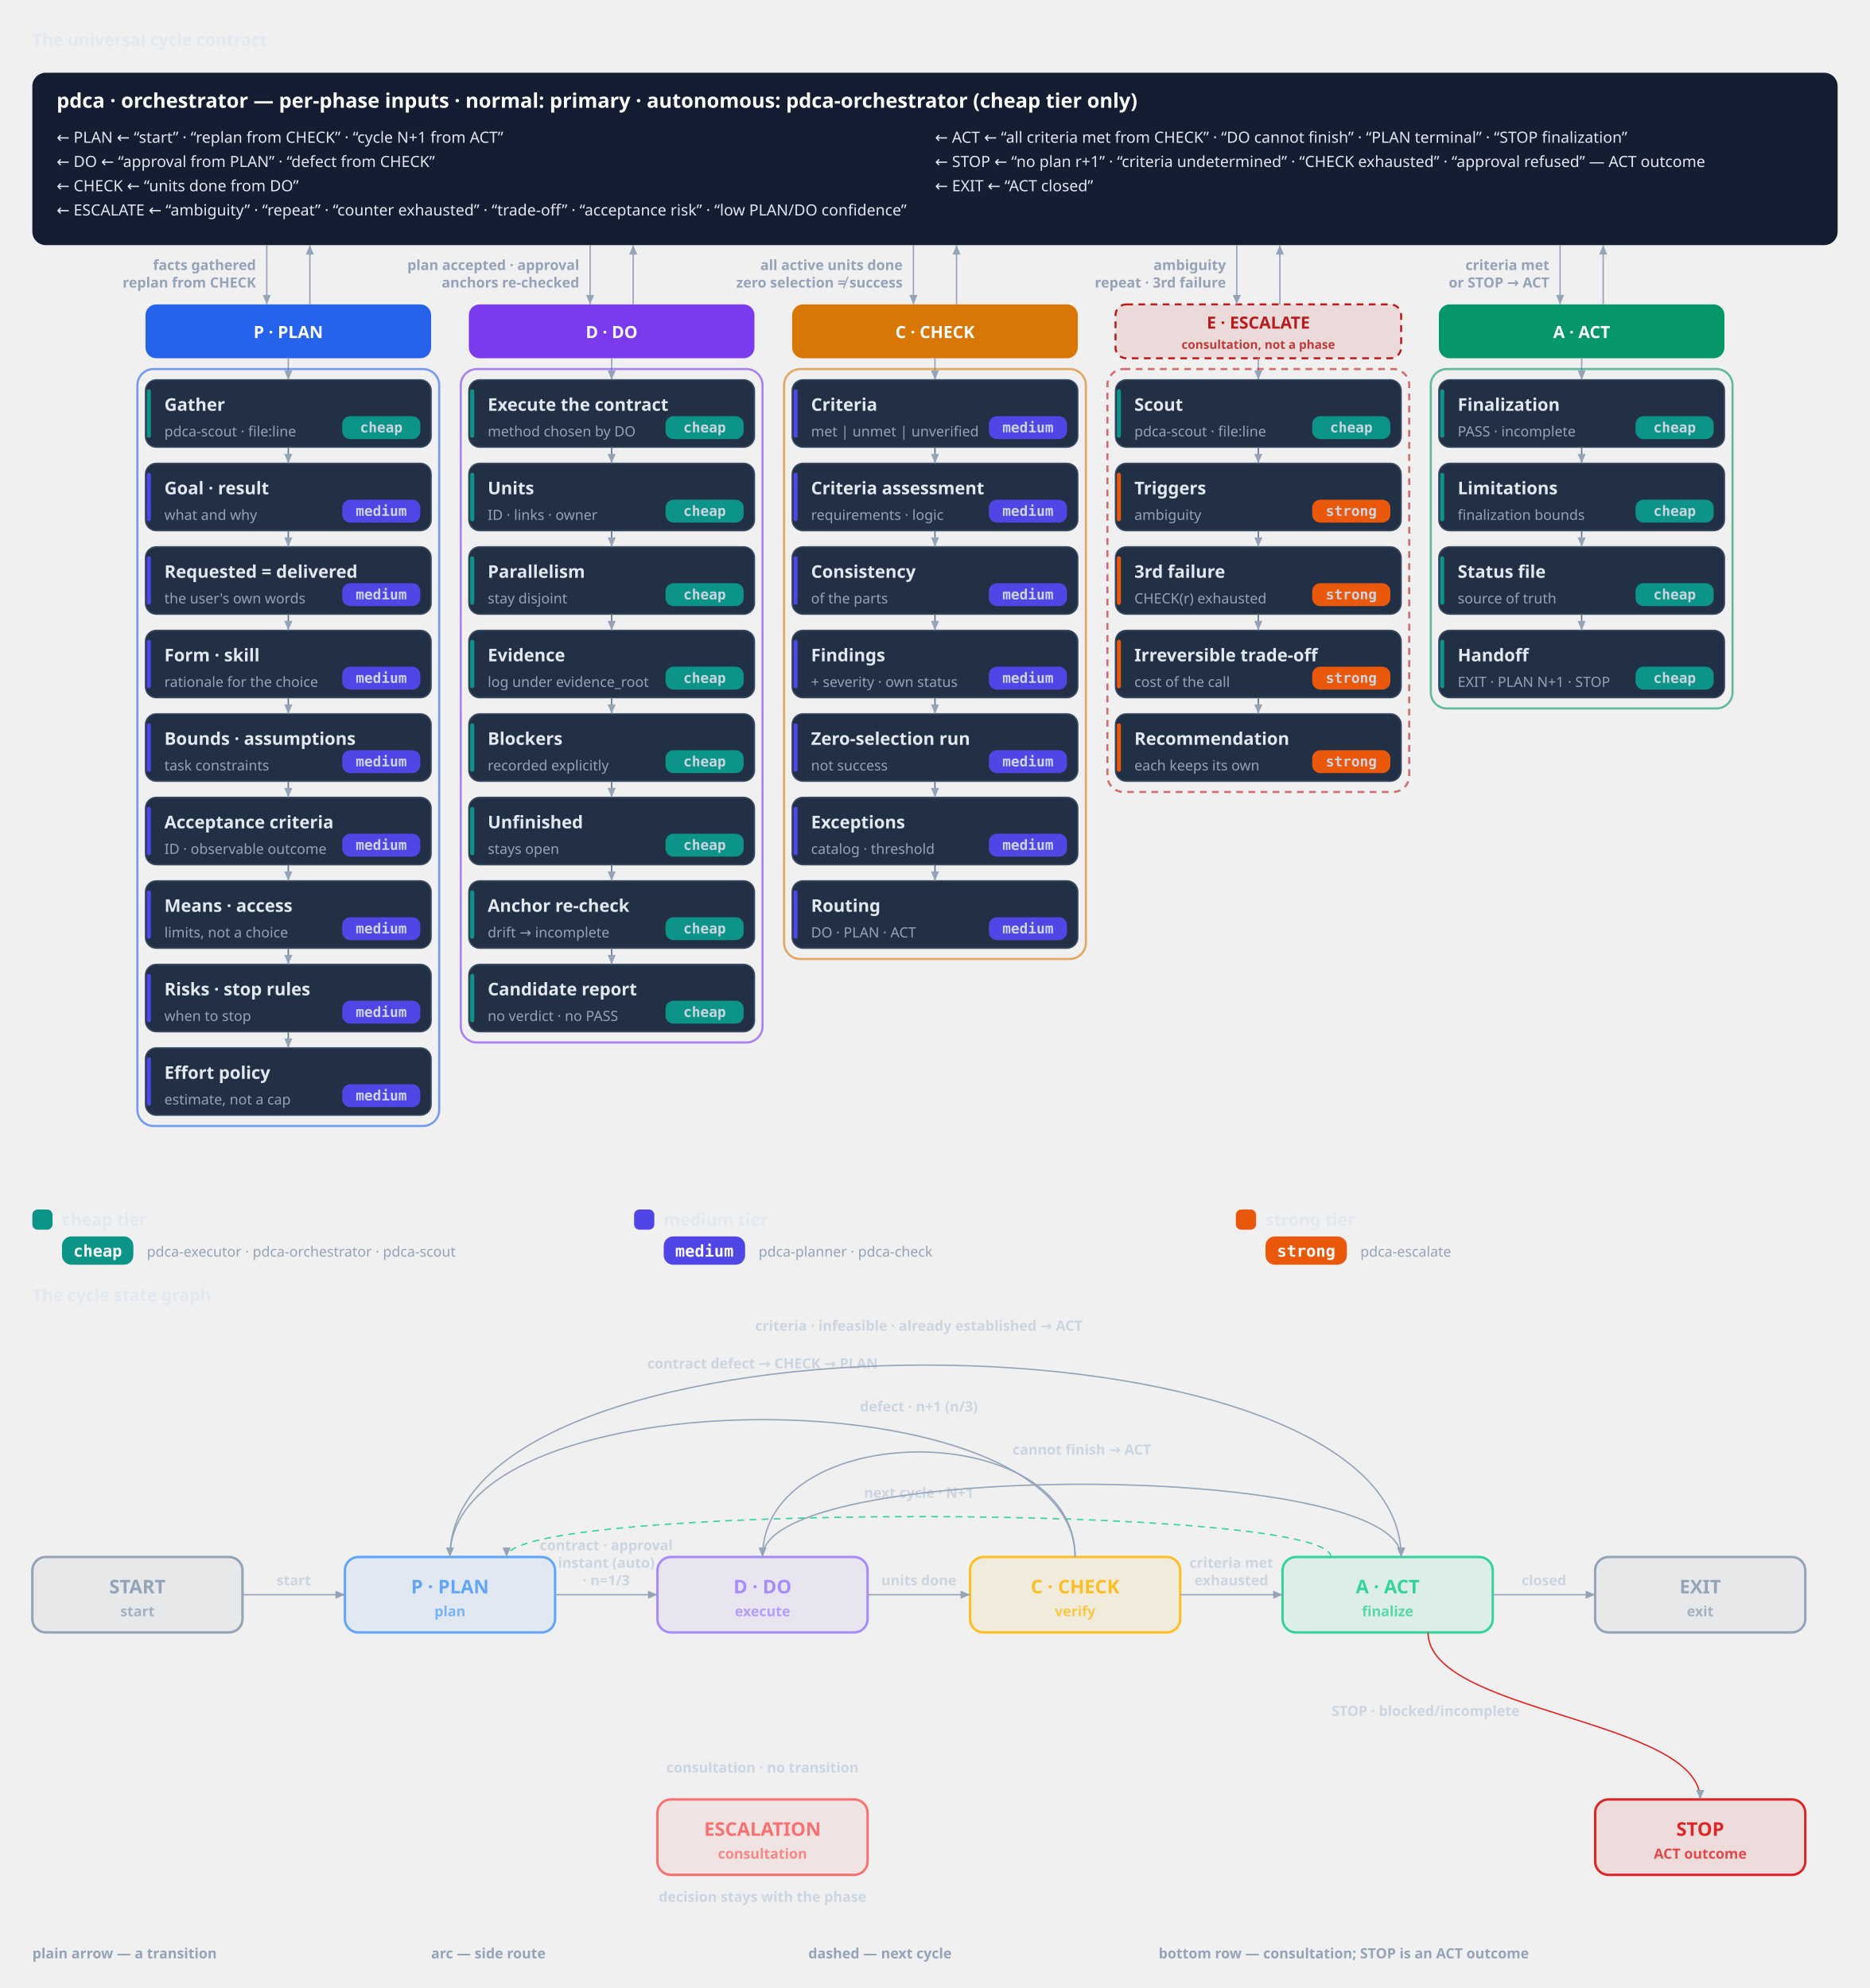
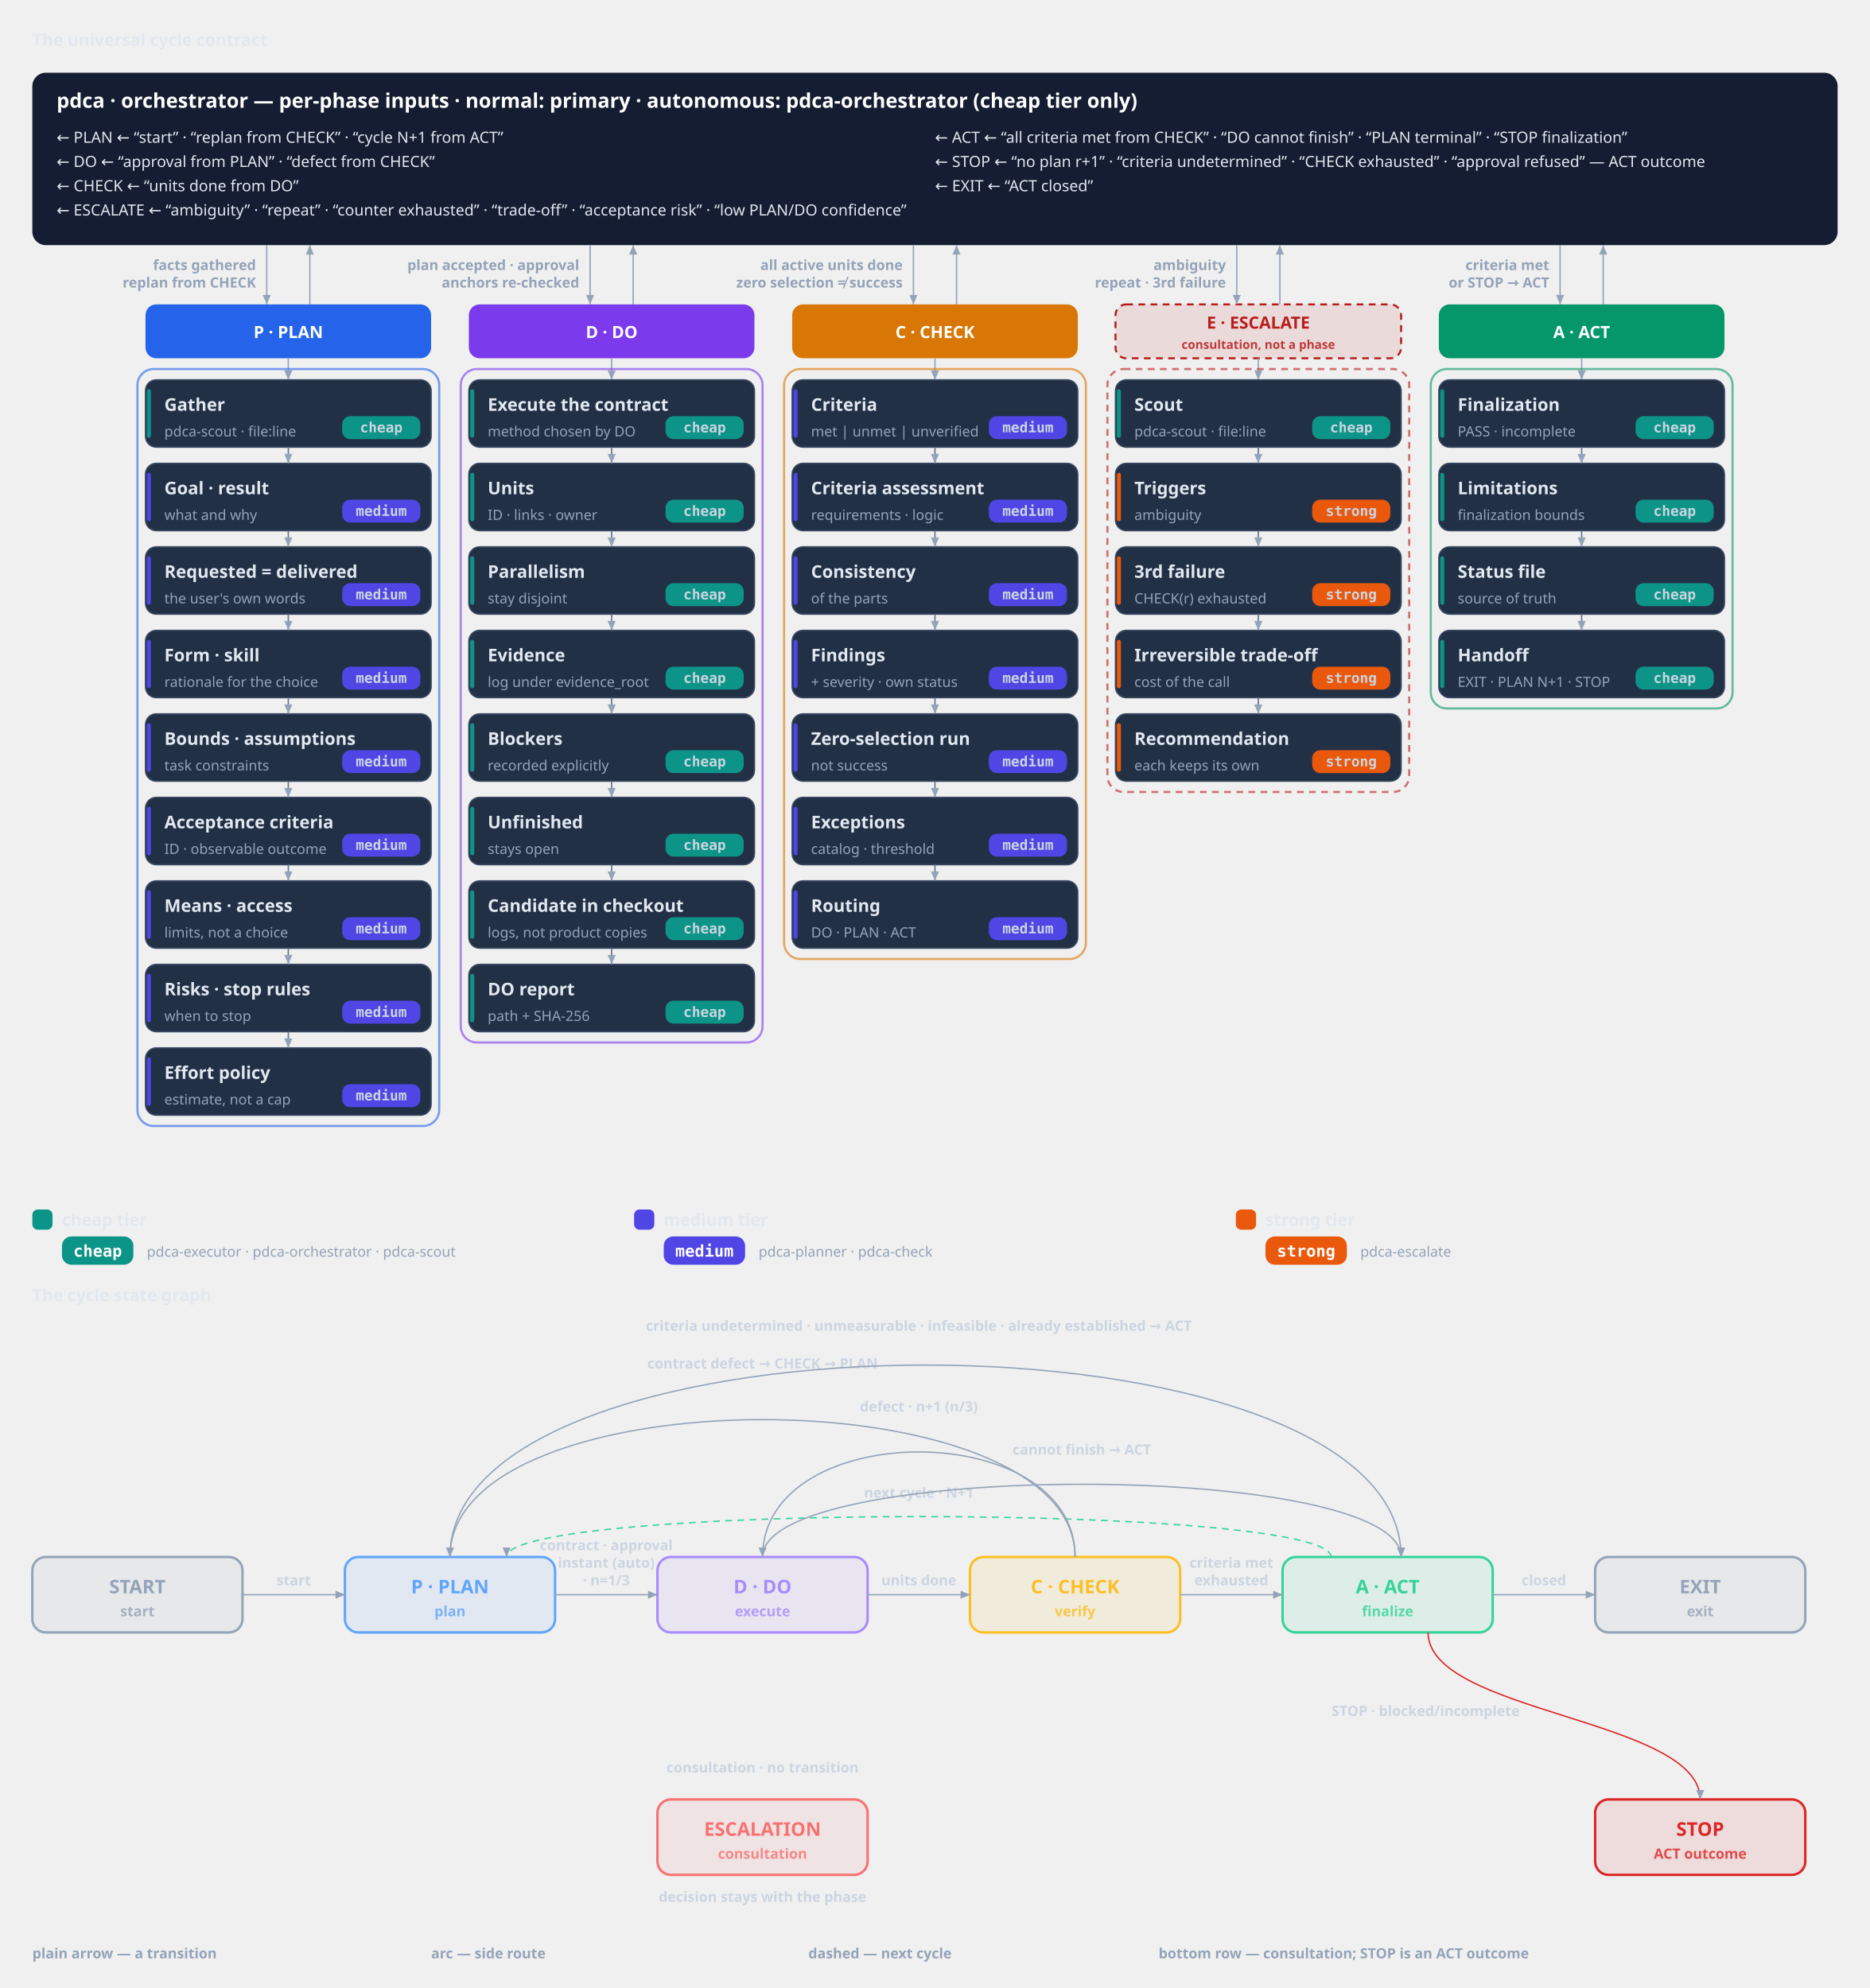
<svg xmlns="http://www.w3.org/2000/svg" viewBox="0 0 1388 1476" width="1388" height="1476" font-family="Segoe UI, system-ui, sans-serif" role="img">
  <defs>
    <marker id="arrow" markerWidth="9" markerHeight="9" refX="7" refY="3" orient="auto">
      <path d="M0,0 L7,3 L0,6 Z" fill="#94a3b8" />
    </marker>
  </defs>
  <style>
.t{font-size:13px;font-weight:600;fill:#e2e8f0}
.s{font-size:10.5px;fill:#94a3b8}
.h{font-size:12.5px;font-weight:700;fill:#ffffff}
.h2{font-size:12.5px;font-weight:700}
.h3{font-size:9px;font-weight:600}
.g{font-size:10.5px;font-weight:600}
.band{fill:#141d31}
.bt{fill:#ffffff;font-size:15px;font-weight:700}
.ol{fill:#e2e8f0;font-size:11.5px}
.lt{font-size:12.5px;font-weight:700;fill:#e2e8f0}
.ls{font-size:10.5px;fill:#94a3b8}
.lm{font-family:ui-monospace,Consolas,Menlo,monospace;font-size:12px;font-weight:700}
.bm{font-family:ui-monospace,Consolas,Menlo,monospace;font-size:10.5px;font-weight:700}
.st{font-size:14px;font-weight:700}
.ss{font-size:10.5px;font-weight:600}
</style>
  <text x="24" y="34" class="lt">The universal cycle contract</text>
  <rect x="24" y="54" width="1340" height="128" rx="10" class="band" />
  <text x="42" y="80" class="bt">pdca · orchestrator — per-phase inputs · normal: primary · autonomous: pdca-orchestrator (cheap tier only)</text>
  <text x="42" y="106" class="ol">← PLAN ← “start” · “replan from CHECK” · “cycle N+1 from ACT”</text>
  <text x="42" y="124" class="ol">← DO ← “approval from PLAN” · “defect from CHECK”</text>
  <text x="42" y="142" class="ol">← CHECK ← “units done from DO”</text>
  <text x="42" y="160" class="ol">← ESCALATE ← “ambiguity” · “repeat” · “counter exhausted” · “trade-off” · “acceptance risk” · “low PLAN/DO confidence”</text>
  <text x="694.0" y="106" class="ol">← ACT ← “all criteria met from CHECK” · “DO cannot finish” · “PLAN terminal” · “STOP finalization”</text>
  <text x="694.0" y="124" class="ol">← STOP ← “no plan r+1” · “criteria undetermined” · “CHECK exhausted” · “approval refused” — ACT outcome</text>
  <text x="694.0" y="142" class="ol">← EXIT ← “ACT closed”</text>
  <rect x="108.0" y="226" width="212" height="40" rx="8" fill="#2563eb" />
  <text x="214.0" y="251.0" class="h" fill="#ffffff" text-anchor="middle">P · PLAN</text>
  <polyline points="214.0,266 214.0,282" fill="none" stroke="#94a3b8" marker-end="url(#arrow)" />
  <rect x="108.0" y="282" width="212" height="50" rx="8" fill="#223046" stroke="#3b4a63" stroke-width="1" />
  <rect x="109.0" y="289" width="3" height="36" rx="1.5" fill="#0d9488" />
  <rect x="254.0" y="309" width="58" height="17" rx="6" fill="#0d9488" />
  <text x="283.0" y="321.0" class="bm" fill="#cbd5e1" text-anchor="middle">cheap</text>
  <text x="122.0" y="305" class="t">Gather</text>
  <text x="122.0" y="324" class="s">pdca-scout · file:line</text>
  <rect x="108.0" y="344" width="212" height="50" rx="8" fill="#223046" stroke="#3b4a63" stroke-width="1" />
  <rect x="109.0" y="351" width="3" height="36" rx="1.5" fill="#4f46e5" />
  <rect x="254.0" y="371" width="58" height="17" rx="6" fill="#4f46e5" />
  <text x="283.0" y="383.0" class="bm" fill="#cbd5e1" text-anchor="middle">medium</text>
  <text x="122.0" y="367" class="t">Goal · result</text>
  <text x="122.0" y="386" class="s">what and why</text>
  <rect x="108.0" y="406" width="212" height="50" rx="8" fill="#223046" stroke="#3b4a63" stroke-width="1" />
  <rect x="109.0" y="413" width="3" height="36" rx="1.5" fill="#4f46e5" />
  <rect x="254.0" y="433" width="58" height="17" rx="6" fill="#4f46e5" />
  <text x="283.0" y="445.0" class="bm" fill="#cbd5e1" text-anchor="middle">medium</text>
  <text x="122.0" y="429" class="t">Requested = delivered</text>
  <text x="122.0" y="448" class="s">the user's own words</text>
  <rect x="108.0" y="468" width="212" height="50" rx="8" fill="#223046" stroke="#3b4a63" stroke-width="1" />
  <rect x="109.0" y="475" width="3" height="36" rx="1.5" fill="#4f46e5" />
  <rect x="254.0" y="495" width="58" height="17" rx="6" fill="#4f46e5" />
  <text x="283.0" y="507.0" class="bm" fill="#cbd5e1" text-anchor="middle">medium</text>
  <text x="122.0" y="491" class="t">Form · skill</text>
  <text x="122.0" y="510" class="s">rationale for the choice</text>
  <rect x="108.0" y="530" width="212" height="50" rx="8" fill="#223046" stroke="#3b4a63" stroke-width="1" />
  <rect x="109.0" y="537" width="3" height="36" rx="1.5" fill="#4f46e5" />
  <rect x="254.0" y="557" width="58" height="17" rx="6" fill="#4f46e5" />
  <text x="283.0" y="569.0" class="bm" fill="#cbd5e1" text-anchor="middle">medium</text>
  <text x="122.0" y="553" class="t">Bounds · assumptions</text>
  <text x="122.0" y="572" class="s">task constraints</text>
  <rect x="108.0" y="592" width="212" height="50" rx="8" fill="#223046" stroke="#3b4a63" stroke-width="1" />
  <rect x="109.0" y="599" width="3" height="36" rx="1.5" fill="#4f46e5" />
  <rect x="254.0" y="619" width="58" height="17" rx="6" fill="#4f46e5" />
  <text x="283.0" y="631.0" class="bm" fill="#cbd5e1" text-anchor="middle">medium</text>
  <text x="122.0" y="615" class="t">Acceptance criteria</text>
  <text x="122.0" y="634" class="s">ID · observable outcome</text>
  <rect x="108.0" y="654" width="212" height="50" rx="8" fill="#223046" stroke="#3b4a63" stroke-width="1" />
  <rect x="109.0" y="661" width="3" height="36" rx="1.5" fill="#4f46e5" />
  <rect x="254.0" y="681" width="58" height="17" rx="6" fill="#4f46e5" />
  <text x="283.0" y="693.0" class="bm" fill="#cbd5e1" text-anchor="middle">medium</text>
  <text x="122.0" y="677" class="t">Means · access</text>
  <text x="122.0" y="696" class="s">limits, not a choice</text>
  <rect x="108.0" y="716" width="212" height="50" rx="8" fill="#223046" stroke="#3b4a63" stroke-width="1" />
  <rect x="109.0" y="723" width="3" height="36" rx="1.5" fill="#4f46e5" />
  <rect x="254.0" y="743" width="58" height="17" rx="6" fill="#4f46e5" />
  <text x="283.0" y="755.0" class="bm" fill="#cbd5e1" text-anchor="middle">medium</text>
  <text x="122.0" y="739" class="t">Risks · stop rules</text>
  <text x="122.0" y="758" class="s">when to stop</text>
  <rect x="108.0" y="778" width="212" height="50" rx="8" fill="#223046" stroke="#3b4a63" stroke-width="1" />
  <rect x="109.0" y="785" width="3" height="36" rx="1.5" fill="#4f46e5" />
  <rect x="254.0" y="805" width="58" height="17" rx="6" fill="#4f46e5" />
  <text x="283.0" y="817.0" class="bm" fill="#cbd5e1" text-anchor="middle">medium</text>
  <text x="122.0" y="801" class="t">Effort policy</text>
  <text x="122.0" y="820" class="s">estimate, not a cap</text>
  <polyline points="214.0,332 214.0,344" fill="none" stroke="#64748b" marker-end="url(#arrow)" />
  <polyline points="214.0,394 214.0,406" fill="none" stroke="#64748b" marker-end="url(#arrow)" />
  <polyline points="214.0,456 214.0,468" fill="none" stroke="#64748b" marker-end="url(#arrow)" />
  <polyline points="214.0,518 214.0,530" fill="none" stroke="#64748b" marker-end="url(#arrow)" />
  <polyline points="214.0,580 214.0,592" fill="none" stroke="#64748b" marker-end="url(#arrow)" />
  <polyline points="214.0,642 214.0,654" fill="none" stroke="#64748b" marker-end="url(#arrow)" />
  <polyline points="214.0,704 214.0,716" fill="none" stroke="#64748b" marker-end="url(#arrow)" />
  <polyline points="214.0,766 214.0,778" fill="none" stroke="#64748b" marker-end="url(#arrow)" />
  <rect x="102.0" y="274" width="224" height="562" rx="12" fill="none" stroke="#2563eb" stroke-opacity="0.6" stroke-width="1.6" />
  <rect x="348.0" y="226" width="212" height="40" rx="8" fill="#7c3aed" />
  <text x="454.0" y="251.0" class="h" fill="#ffffff" text-anchor="middle">D · DO</text>
  <polyline points="454.0,266 454.0,282" fill="none" stroke="#94a3b8" marker-end="url(#arrow)" />
  <rect x="348.0" y="282" width="212" height="50" rx="8" fill="#223046" stroke="#3b4a63" stroke-width="1" />
  <rect x="349.0" y="289" width="3" height="36" rx="1.5" fill="#0d9488" />
  <rect x="494.0" y="309" width="58" height="17" rx="6" fill="#0d9488" />
  <text x="523.0" y="321.0" class="bm" fill="#cbd5e1" text-anchor="middle">cheap</text>
  <text x="362.0" y="305" class="t">Execute the contract</text>
  <text x="362.0" y="324" class="s">method chosen by DO</text>
  <rect x="348.0" y="344" width="212" height="50" rx="8" fill="#223046" stroke="#3b4a63" stroke-width="1" />
  <rect x="349.0" y="351" width="3" height="36" rx="1.5" fill="#0d9488" />
  <rect x="494.0" y="371" width="58" height="17" rx="6" fill="#0d9488" />
  <text x="523.0" y="383.0" class="bm" fill="#cbd5e1" text-anchor="middle">cheap</text>
  <text x="362.0" y="367" class="t">Units</text>
  <text x="362.0" y="386" class="s">ID · links · owner</text>
  <rect x="348.0" y="406" width="212" height="50" rx="8" fill="#223046" stroke="#3b4a63" stroke-width="1" />
  <rect x="349.0" y="413" width="3" height="36" rx="1.5" fill="#0d9488" />
  <rect x="494.0" y="433" width="58" height="17" rx="6" fill="#0d9488" />
  <text x="523.0" y="445.0" class="bm" fill="#cbd5e1" text-anchor="middle">cheap</text>
  <text x="362.0" y="429" class="t">Parallelism</text>
  <text x="362.0" y="448" class="s">stay disjoint</text>
  <rect x="348.0" y="468" width="212" height="50" rx="8" fill="#223046" stroke="#3b4a63" stroke-width="1" />
  <rect x="349.0" y="475" width="3" height="36" rx="1.5" fill="#0d9488" />
  <rect x="494.0" y="495" width="58" height="17" rx="6" fill="#0d9488" />
  <text x="523.0" y="507.0" class="bm" fill="#cbd5e1" text-anchor="middle">cheap</text>
  <text x="362.0" y="491" class="t">Evidence</text>
  <text x="362.0" y="510" class="s">log under evidence_root</text>
  <rect x="348.0" y="530" width="212" height="50" rx="8" fill="#223046" stroke="#3b4a63" stroke-width="1" />
  <rect x="349.0" y="537" width="3" height="36" rx="1.5" fill="#0d9488" />
  <rect x="494.0" y="557" width="58" height="17" rx="6" fill="#0d9488" />
  <text x="523.0" y="569.0" class="bm" fill="#cbd5e1" text-anchor="middle">cheap</text>
  <text x="362.0" y="553" class="t">Blockers</text>
  <text x="362.0" y="572" class="s">recorded explicitly</text>
  <rect x="348.0" y="592" width="212" height="50" rx="8" fill="#223046" stroke="#3b4a63" stroke-width="1" />
  <rect x="349.0" y="599" width="3" height="36" rx="1.5" fill="#0d9488" />
  <rect x="494.0" y="619" width="58" height="17" rx="6" fill="#0d9488" />
  <text x="523.0" y="631.0" class="bm" fill="#cbd5e1" text-anchor="middle">cheap</text>
  <text x="362.0" y="615" class="t">Unfinished</text>
  <text x="362.0" y="634" class="s">stays open</text>
  <rect x="348.0" y="654" width="212" height="50" rx="8" fill="#223046" stroke="#3b4a63" stroke-width="1" />
  <rect x="349.0" y="661" width="3" height="36" rx="1.5" fill="#0d9488" />
  <rect x="494.0" y="681" width="58" height="17" rx="6" fill="#0d9488" />
  <text x="523.0" y="693.0" class="bm" fill="#cbd5e1" text-anchor="middle">cheap</text>
-   <text x="362.0" y="677" class="t">Anchor re-check</text>
-   <text x="362.0" y="696" class="s">drift → incomplete</text>
+   <text x="362.0" y="677" class="t">Candidate in checkout</text>
+   <text x="362.0" y="696" class="s">logs, not product copies</text>
  <rect x="348.0" y="716" width="212" height="50" rx="8" fill="#223046" stroke="#3b4a63" stroke-width="1" />
  <rect x="349.0" y="723" width="3" height="36" rx="1.5" fill="#0d9488" />
  <rect x="494.0" y="743" width="58" height="17" rx="6" fill="#0d9488" />
  <text x="523.0" y="755.0" class="bm" fill="#cbd5e1" text-anchor="middle">cheap</text>
-   <text x="362.0" y="739" class="t">Candidate report</text>
-   <text x="362.0" y="758" class="s">no verdict · no PASS</text>
+   <text x="362.0" y="739" class="t">DO report</text>
+   <text x="362.0" y="758" class="s">path + SHA-256</text>
  <polyline points="454.0,332 454.0,344" fill="none" stroke="#64748b" marker-end="url(#arrow)" />
  <polyline points="454.0,394 454.0,406" fill="none" stroke="#64748b" marker-end="url(#arrow)" />
  <polyline points="454.0,456 454.0,468" fill="none" stroke="#64748b" marker-end="url(#arrow)" />
  <polyline points="454.0,518 454.0,530" fill="none" stroke="#64748b" marker-end="url(#arrow)" />
  <polyline points="454.0,580 454.0,592" fill="none" stroke="#64748b" marker-end="url(#arrow)" />
  <polyline points="454.0,642 454.0,654" fill="none" stroke="#64748b" marker-end="url(#arrow)" />
  <polyline points="454.0,704 454.0,716" fill="none" stroke="#64748b" marker-end="url(#arrow)" />
  <rect x="342.0" y="274" width="224" height="500" rx="12" fill="none" stroke="#7c3aed" stroke-opacity="0.6" stroke-width="1.6" />
  <rect x="588.0" y="226" width="212" height="40" rx="8" fill="#d97706" />
  <text x="694.0" y="251.0" class="h" fill="#ffffff" text-anchor="middle">C · CHECK</text>
  <polyline points="694.0,266 694.0,282" fill="none" stroke="#94a3b8" marker-end="url(#arrow)" />
  <rect x="588.0" y="282" width="212" height="50" rx="8" fill="#223046" stroke="#3b4a63" stroke-width="1" />
  <rect x="589.0" y="289" width="3" height="36" rx="1.5" fill="#4f46e5" />
  <rect x="734.0" y="309" width="58" height="17" rx="6" fill="#4f46e5" />
  <text x="763.0" y="321.0" class="bm" fill="#cbd5e1" text-anchor="middle">medium</text>
  <text x="602.0" y="305" class="t">Criteria</text>
  <text x="602.0" y="324" class="s">met | unmet | unverified</text>
  <rect x="588.0" y="344" width="212" height="50" rx="8" fill="#223046" stroke="#3b4a63" stroke-width="1" />
  <rect x="589.0" y="351" width="3" height="36" rx="1.5" fill="#4f46e5" />
  <rect x="734.0" y="371" width="58" height="17" rx="6" fill="#4f46e5" />
  <text x="763.0" y="383.0" class="bm" fill="#cbd5e1" text-anchor="middle">medium</text>
  <text x="602.0" y="367" class="t">Criteria assessment</text>
  <text x="602.0" y="386" class="s">requirements · logic</text>
  <rect x="588.0" y="406" width="212" height="50" rx="8" fill="#223046" stroke="#3b4a63" stroke-width="1" />
  <rect x="589.0" y="413" width="3" height="36" rx="1.5" fill="#4f46e5" />
  <rect x="734.0" y="433" width="58" height="17" rx="6" fill="#4f46e5" />
  <text x="763.0" y="445.0" class="bm" fill="#cbd5e1" text-anchor="middle">medium</text>
  <text x="602.0" y="429" class="t">Consistency</text>
  <text x="602.0" y="448" class="s">of the parts</text>
  <rect x="588.0" y="468" width="212" height="50" rx="8" fill="#223046" stroke="#3b4a63" stroke-width="1" />
  <rect x="589.0" y="475" width="3" height="36" rx="1.5" fill="#4f46e5" />
  <rect x="734.0" y="495" width="58" height="17" rx="6" fill="#4f46e5" />
  <text x="763.0" y="507.0" class="bm" fill="#cbd5e1" text-anchor="middle">medium</text>
  <text x="602.0" y="491" class="t">Findings</text>
  <text x="602.0" y="510" class="s">+ severity · own status</text>
  <rect x="588.0" y="530" width="212" height="50" rx="8" fill="#223046" stroke="#3b4a63" stroke-width="1" />
  <rect x="589.0" y="537" width="3" height="36" rx="1.5" fill="#4f46e5" />
  <rect x="734.0" y="557" width="58" height="17" rx="6" fill="#4f46e5" />
  <text x="763.0" y="569.0" class="bm" fill="#cbd5e1" text-anchor="middle">medium</text>
  <text x="602.0" y="553" class="t">Zero-selection run</text>
  <text x="602.0" y="572" class="s">not success</text>
  <rect x="588.0" y="592" width="212" height="50" rx="8" fill="#223046" stroke="#3b4a63" stroke-width="1" />
  <rect x="589.0" y="599" width="3" height="36" rx="1.5" fill="#4f46e5" />
  <rect x="734.0" y="619" width="58" height="17" rx="6" fill="#4f46e5" />
  <text x="763.0" y="631.0" class="bm" fill="#cbd5e1" text-anchor="middle">medium</text>
  <text x="602.0" y="615" class="t">Exceptions</text>
  <text x="602.0" y="634" class="s">catalog · threshold</text>
  <rect x="588.0" y="654" width="212" height="50" rx="8" fill="#223046" stroke="#3b4a63" stroke-width="1" />
  <rect x="589.0" y="661" width="3" height="36" rx="1.5" fill="#4f46e5" />
  <rect x="734.0" y="681" width="58" height="17" rx="6" fill="#4f46e5" />
  <text x="763.0" y="693.0" class="bm" fill="#cbd5e1" text-anchor="middle">medium</text>
  <text x="602.0" y="677" class="t">Routing</text>
  <text x="602.0" y="696" class="s">DO · PLAN · ACT</text>
  <polyline points="694.0,332 694.0,344" fill="none" stroke="#64748b" marker-end="url(#arrow)" />
  <polyline points="694.0,394 694.0,406" fill="none" stroke="#64748b" marker-end="url(#arrow)" />
  <polyline points="694.0,456 694.0,468" fill="none" stroke="#64748b" marker-end="url(#arrow)" />
  <polyline points="694.0,518 694.0,530" fill="none" stroke="#64748b" marker-end="url(#arrow)" />
  <polyline points="694.0,580 694.0,592" fill="none" stroke="#64748b" marker-end="url(#arrow)" />
  <polyline points="694.0,642 694.0,654" fill="none" stroke="#64748b" marker-end="url(#arrow)" />
  <rect x="582.0" y="274" width="224" height="438" rx="12" fill="none" stroke="#d97706" stroke-opacity="0.6" stroke-width="1.6" />
  <rect x="828.0" y="226" width="212" height="40" rx="8" fill="#b91c1c" fill-opacity="0.10" stroke="#b91c1c" stroke-width="1.5" stroke-dasharray="5,4" />
  <text x="934.0" y="244.0" class="h2" fill="#b91c1c" text-anchor="middle">E · ESCALATE</text>
  <text x="934.0" y="259.0" class="h3" fill="#b91c1c" opacity="0.85" text-anchor="middle">consultation, not a phase</text>
  <polyline points="934.0,266 934.0,282" fill="none" stroke="#94a3b8" marker-end="url(#arrow)" />
  <rect x="828.0" y="282" width="212" height="50" rx="8" fill="#223046" stroke="#3b4a63" stroke-width="1" />
  <rect x="829.0" y="289" width="3" height="36" rx="1.5" fill="#0d9488" />
  <rect x="974.0" y="309" width="58" height="17" rx="6" fill="#0d9488" />
  <text x="1003.0" y="321.0" class="bm" fill="#cbd5e1" text-anchor="middle">cheap</text>
  <text x="842.0" y="305" class="t">Scout</text>
  <text x="842.0" y="324" class="s">pdca-scout · file:line</text>
  <rect x="828.0" y="344" width="212" height="50" rx="8" fill="#223046" stroke="#3b4a63" stroke-width="1" />
  <rect x="829.0" y="351" width="3" height="36" rx="1.5" fill="#ea580c" />
  <rect x="974.0" y="371" width="58" height="17" rx="6" fill="#ea580c" />
  <text x="1003.0" y="383.0" class="bm" fill="#cbd5e1" text-anchor="middle">strong</text>
  <text x="842.0" y="367" class="t">Triggers</text>
  <text x="842.0" y="386" class="s">ambiguity</text>
  <rect x="828.0" y="406" width="212" height="50" rx="8" fill="#223046" stroke="#3b4a63" stroke-width="1" />
  <rect x="829.0" y="413" width="3" height="36" rx="1.5" fill="#ea580c" />
  <rect x="974.0" y="433" width="58" height="17" rx="6" fill="#ea580c" />
  <text x="1003.0" y="445.0" class="bm" fill="#cbd5e1" text-anchor="middle">strong</text>
  <text x="842.0" y="429" class="t">3rd failure</text>
  <text x="842.0" y="448" class="s">CHECK(r) exhausted</text>
  <rect x="828.0" y="468" width="212" height="50" rx="8" fill="#223046" stroke="#3b4a63" stroke-width="1" />
  <rect x="829.0" y="475" width="3" height="36" rx="1.5" fill="#ea580c" />
  <rect x="974.0" y="495" width="58" height="17" rx="6" fill="#ea580c" />
  <text x="1003.0" y="507.0" class="bm" fill="#cbd5e1" text-anchor="middle">strong</text>
  <text x="842.0" y="491" class="t">Irreversible trade-off</text>
  <text x="842.0" y="510" class="s">cost of the call</text>
  <rect x="828.0" y="530" width="212" height="50" rx="8" fill="#223046" stroke="#3b4a63" stroke-width="1" />
  <rect x="829.0" y="537" width="3" height="36" rx="1.5" fill="#ea580c" />
  <rect x="974.0" y="557" width="58" height="17" rx="6" fill="#ea580c" />
  <text x="1003.0" y="569.0" class="bm" fill="#cbd5e1" text-anchor="middle">strong</text>
  <text x="842.0" y="553" class="t">Recommendation</text>
  <text x="842.0" y="572" class="s">each keeps its own</text>
  <polyline points="934.0,332 934.0,344" fill="none" stroke="#64748b" marker-end="url(#arrow)" />
  <polyline points="934.0,394 934.0,406" fill="none" stroke="#64748b" marker-end="url(#arrow)" />
  <polyline points="934.0,456 934.0,468" fill="none" stroke="#64748b" marker-end="url(#arrow)" />
  <polyline points="934.0,518 934.0,530" fill="none" stroke="#64748b" marker-end="url(#arrow)" />
  <rect x="822.0" y="274" width="224" height="314" rx="12" fill="none" stroke="#b91c1c" stroke-opacity="0.6" stroke-width="1.6" stroke-dasharray="5,4" />
  <rect x="1068.0" y="226" width="212" height="40" rx="8" fill="#059669" />
  <text x="1174.0" y="251.0" class="h" fill="#ffffff" text-anchor="middle">A · ACT</text>
  <polyline points="1174.0,266 1174.0,282" fill="none" stroke="#94a3b8" marker-end="url(#arrow)" />
  <rect x="1068.0" y="282" width="212" height="50" rx="8" fill="#223046" stroke="#3b4a63" stroke-width="1" />
  <rect x="1069.0" y="289" width="3" height="36" rx="1.5" fill="#0d9488" />
  <rect x="1214.0" y="309" width="58" height="17" rx="6" fill="#0d9488" />
  <text x="1243.0" y="321.0" class="bm" fill="#cbd5e1" text-anchor="middle">cheap</text>
  <text x="1082.0" y="305" class="t">Finalization</text>
  <text x="1082.0" y="324" class="s">PASS · incomplete</text>
  <rect x="1068.0" y="344" width="212" height="50" rx="8" fill="#223046" stroke="#3b4a63" stroke-width="1" />
  <rect x="1069.0" y="351" width="3" height="36" rx="1.5" fill="#0d9488" />
  <rect x="1214.0" y="371" width="58" height="17" rx="6" fill="#0d9488" />
  <text x="1243.0" y="383.0" class="bm" fill="#cbd5e1" text-anchor="middle">cheap</text>
  <text x="1082.0" y="367" class="t">Limitations</text>
  <text x="1082.0" y="386" class="s">finalization bounds</text>
  <rect x="1068.0" y="406" width="212" height="50" rx="8" fill="#223046" stroke="#3b4a63" stroke-width="1" />
  <rect x="1069.0" y="413" width="3" height="36" rx="1.5" fill="#0d9488" />
  <rect x="1214.0" y="433" width="58" height="17" rx="6" fill="#0d9488" />
  <text x="1243.0" y="445.0" class="bm" fill="#cbd5e1" text-anchor="middle">cheap</text>
  <text x="1082.0" y="429" class="t">Status file</text>
  <text x="1082.0" y="448" class="s">source of truth</text>
  <rect x="1068.0" y="468" width="212" height="50" rx="8" fill="#223046" stroke="#3b4a63" stroke-width="1" />
  <rect x="1069.0" y="475" width="3" height="36" rx="1.5" fill="#0d9488" />
  <rect x="1214.0" y="495" width="58" height="17" rx="6" fill="#0d9488" />
  <text x="1243.0" y="507.0" class="bm" fill="#cbd5e1" text-anchor="middle">cheap</text>
  <text x="1082.0" y="491" class="t">Handoff</text>
  <text x="1082.0" y="510" class="s">EXIT · PLAN N+1 · STOP</text>
  <polyline points="1174.0,332 1174.0,344" fill="none" stroke="#64748b" marker-end="url(#arrow)" />
  <polyline points="1174.0,394 1174.0,406" fill="none" stroke="#64748b" marker-end="url(#arrow)" />
  <polyline points="1174.0,456 1174.0,468" fill="none" stroke="#64748b" marker-end="url(#arrow)" />
  <rect x="1062.0" y="274" width="224" height="252" rx="12" fill="none" stroke="#059669" stroke-opacity="0.6" stroke-width="1.6" />
  <polyline points="198.0,182 198.0,226" fill="none" stroke="#94a3b8" data-edge-id="dispatch_p" marker-end="url(#arrow)" />
  <text x="190.0" y="200.5" class="g" fill="#94a3b8" text-anchor="end">facts gathered</text>
  <text x="190.0" y="213.5" class="g" fill="#94a3b8" text-anchor="end">replan from CHECK</text>
  <polyline points="230.0,226 230.0,182" fill="none" stroke="#94a3b8" data-edge-id="return_p" marker-end="url(#arrow)" />
  <polyline points="438.0,182 438.0,226" fill="none" stroke="#94a3b8" data-edge-id="dispatch_d" marker-end="url(#arrow)" />
  <text x="430.0" y="200.5" class="g" fill="#94a3b8" text-anchor="end">plan accepted · approval</text>
  <text x="430.0" y="213.5" class="g" fill="#94a3b8" text-anchor="end">anchors re-checked</text>
  <polyline points="470.0,226 470.0,182" fill="none" stroke="#94a3b8" data-edge-id="return_d" marker-end="url(#arrow)" />
  <polyline points="678.0,182 678.0,226" fill="none" stroke="#94a3b8" data-edge-id="dispatch_c" marker-end="url(#arrow)" />
  <text x="670.0" y="200.5" class="g" fill="#94a3b8" text-anchor="end">all active units done</text>
  <text x="670.0" y="213.5" class="g" fill="#94a3b8" text-anchor="end">zero selection ≠ success</text>
  <polyline points="710.0,226 710.0,182" fill="none" stroke="#94a3b8" data-edge-id="return_c" marker-end="url(#arrow)" />
  <polyline points="918.0,182 918.0,226" fill="none" stroke="#94a3b8" data-edge-id="dispatch_e" marker-end="url(#arrow)" />
  <text x="910.0" y="200.5" class="g" fill="#94a3b8" text-anchor="end">ambiguity</text>
  <text x="910.0" y="213.5" class="g" fill="#94a3b8" text-anchor="end">repeat · 3rd failure</text>
  <polyline points="950.0,226 950.0,182" fill="none" stroke="#94a3b8" data-edge-id="return_e" marker-end="url(#arrow)" />
  <polyline points="1158.0,182 1158.0,226" fill="none" stroke="#94a3b8" data-edge-id="dispatch_a" marker-end="url(#arrow)" />
  <text x="1150.0" y="200.5" class="g" fill="#94a3b8" text-anchor="end">criteria met</text>
  <text x="1150.0" y="213.5" class="g" fill="#94a3b8" text-anchor="end">or STOP → ACT</text>
  <polyline points="1190.0,226 1190.0,182" fill="none" stroke="#94a3b8" data-edge-id="return_a" marker-end="url(#arrow)" />
  <rect x="24.0" y="898" width="15" height="15" rx="4" fill="#0d9488" />
  <text x="46.0" y="910" class="lt">cheap tier</text>
  <rect x="46.0" y="918" width="53.0" height="21" rx="7" fill="#0d9488" />
  <text x="72.5" y="933" class="lm" fill="#ffffff" text-anchor="middle">cheap</text>
  <text x="109.0" y="933" class="ls">pdca-executor · pdca-orchestrator · pdca-scout</text>
  <rect x="470.667" y="898" width="15" height="15" rx="4" fill="#4f46e5" />
  <text x="492.667" y="910" class="lt">medium tier</text>
  <rect x="492.667" y="918" width="60.4" height="21" rx="7" fill="#4f46e5" />
  <text x="522.867" y="933" class="lm" fill="#ffffff" text-anchor="middle">medium</text>
  <text x="563.067" y="933" class="ls">pdca-planner · pdca-check</text>
  <rect x="917.333" y="898" width="15" height="15" rx="4" fill="#ea580c" />
  <text x="939.333" y="910" class="lt">strong tier</text>
  <rect x="939.333" y="918" width="60.4" height="21" rx="7" fill="#ea580c" />
  <text x="969.533" y="933" class="lm" fill="#ffffff" text-anchor="middle">strong</text>
  <text x="1009.733" y="933" class="ls">pdca-escalate</text>
  <text x="24" y="966" class="lt">The cycle state graph</text>
  <rect x="24" y="1156" width="156" height="56" rx="10" fill="#94a3b8" fill-opacity="0.10" stroke="#94a3b8" stroke-width="1.8" data-node-id="START" />
  <text x="102.0" y="1183.0" class="st" fill="#94a3b8" text-anchor="middle">START</text>
  <text x="102.0" y="1200.0" class="ss" fill="#94a3b8" text-anchor="middle" opacity="0.8">start</text>
  <rect x="256" y="1156" width="156" height="56" rx="10" fill="#60a5fa" fill-opacity="0.10" stroke="#60a5fa" stroke-width="1.8" data-node-id="PLAN" />
  <text x="334.0" y="1183.0" class="st" fill="#60a5fa" text-anchor="middle">P · PLAN</text>
  <text x="334.0" y="1200.0" class="ss" fill="#60a5fa" text-anchor="middle" opacity="0.8">plan</text>
  <rect x="488" y="1156" width="156" height="56" rx="10" fill="#a78bfa" fill-opacity="0.10" stroke="#a78bfa" stroke-width="1.8" data-node-id="DO" />
  <text x="566.0" y="1183.0" class="st" fill="#a78bfa" text-anchor="middle">D · DO</text>
  <text x="566.0" y="1200.0" class="ss" fill="#a78bfa" text-anchor="middle" opacity="0.8">execute</text>
  <rect x="720" y="1156" width="156" height="56" rx="10" fill="#fbbf24" fill-opacity="0.10" stroke="#fbbf24" stroke-width="1.8" data-node-id="CHECK" />
  <text x="798.0" y="1183.0" class="st" fill="#fbbf24" text-anchor="middle">C · CHECK</text>
  <text x="798.0" y="1200.0" class="ss" fill="#fbbf24" text-anchor="middle" opacity="0.8">verify</text>
  <rect x="952" y="1156" width="156" height="56" rx="10" fill="#34d399" fill-opacity="0.10" stroke="#34d399" stroke-width="1.8" data-node-id="ACT" />
  <text x="1030.0" y="1183.0" class="st" fill="#34d399" text-anchor="middle">A · ACT</text>
  <text x="1030.0" y="1200.0" class="ss" fill="#34d399" text-anchor="middle" opacity="0.8">finalize</text>
  <rect x="1184" y="1156" width="156" height="56" rx="10" fill="#94a3b8" fill-opacity="0.10" stroke="#94a3b8" stroke-width="1.8" data-node-id="EXIT" />
  <text x="1262.0" y="1183.0" class="st" fill="#94a3b8" text-anchor="middle">EXIT</text>
  <text x="1262.0" y="1200.0" class="ss" fill="#94a3b8" text-anchor="middle" opacity="0.8">exit</text>
  <polyline points="180,1184.0 256,1184.0" fill="none" stroke="#94a3b8" data-edge-id="start_plan" marker-end="url(#arrow)" />
  <text x="218.0" y="1177.0" class="g" fill="#cbd5e1" text-anchor="middle">start</text>
  <polyline points="412,1184.0 488,1184.0" fill="none" stroke="#94a3b8" data-edge-id="plan_do" marker-end="url(#arrow)" />
  <text x="450.0" y="1151.0" class="g" fill="#cbd5e1" text-anchor="middle">contract · approval</text>
  <text x="450.0" y="1164.0" class="g" fill="#cbd5e1" text-anchor="middle">instant (auto)</text>
  <text x="450.0" y="1177.0" class="g" fill="#cbd5e1" text-anchor="middle">· n=1/3</text>
  <polyline points="644,1184.0 720,1184.0" fill="none" stroke="#94a3b8" data-edge-id="do_check" marker-end="url(#arrow)" />
  <text x="682.0" y="1177.0" class="g" fill="#cbd5e1" text-anchor="middle">units done</text>
  <polyline points="876,1184.0 952,1184.0" fill="none" stroke="#94a3b8" data-edge-id="check_act" marker-end="url(#arrow)" />
  <text x="914.0" y="1164.0" class="g" fill="#cbd5e1" text-anchor="middle">criteria met</text>
  <text x="914.0" y="1177.0" class="g" fill="#cbd5e1" text-anchor="middle">exhausted</text>
  <polyline points="1108,1184.0 1184,1184.0" fill="none" stroke="#94a3b8" data-edge-id="act_exit" marker-end="url(#arrow)" />
  <text x="1146.0" y="1177.0" class="g" fill="#cbd5e1" text-anchor="middle">closed</text>
  <path d="M988,1156 C988,1116 376,1116 376,1156" fill="none" stroke="#34d399" stroke-dasharray="5,4" data-edge-id="act_plan" marker-end="url(#arrow)" />
  <text x="682" y="1112" class="g" fill="#cbd5e1" text-anchor="middle">next cycle · N+1</text>
  <path d="M566,1156 C566,1084 1040,1084 1040,1156" fill="none" stroke="#94a3b8" data-edge-id="do_act_incomplete" marker-end="url(#arrow)" />
  <text x="803" y="1080" class="g" fill="#cbd5e1" text-anchor="middle">cannot finish → ACT</text>
  <path d="M798,1156 C798,1052 566,1052 566,1156" fill="none" stroke="#94a3b8" data-edge-id="check_do_defect" marker-end="url(#arrow)" />
  <text x="682" y="1048" class="g" fill="#cbd5e1" text-anchor="middle">defect · n+1 (n/3)</text>
  <path d="M798,1156 C798,1020 334,1020 334,1156" fill="none" stroke="#94a3b8" data-edge-id="check_plan_replan" marker-end="url(#arrow)" />
  <text x="566" y="1016" class="g" fill="#cbd5e1" text-anchor="middle">contract defect → CHECK → PLAN</text>
  <path d="M334,1156 C334,966 1040,966 1040,1156" fill="none" stroke="#94a3b8" data-edge-id="plan_act_terminal" marker-end="url(#arrow)" />
-   <text x="682" y="988" class="g" fill="#cbd5e1" text-anchor="middle">criteria · infeasible · already established → ACT</text>
+   <text x="682" y="988" class="g" fill="#cbd5e1" text-anchor="middle">criteria undetermined · unmeasurable · infeasible · already established → ACT</text>
  <rect x="488" y="1336" width="156" height="56" rx="10" fill="#f87171" fill-opacity="0.10" stroke="#f87171" stroke-width="1.8" data-node-id="CONSULTATION" />
  <text x="566.0" y="1363.0" class="st" fill="#f87171" text-anchor="middle">ESCALATION</text>
  <text x="566.0" y="1380.0" class="ss" fill="#f87171" text-anchor="middle" opacity="0.8">consultation</text>
  <rect x="1184" y="1336" width="156" height="56" rx="10" fill="#dc2626" fill-opacity="0.10" stroke="#dc2626" stroke-width="1.8" data-node-id="STOP" />
  <text x="1262.0" y="1363.0" class="st" fill="#dc2626" text-anchor="middle">STOP</text>
  <text x="1262.0" y="1380.0" class="ss" fill="#dc2626" text-anchor="middle" opacity="0.8">ACT outcome</text>
  <text x="566" y="1316" class="g" fill="#cbd5e1" text-anchor="middle">consultation · no transition</text>
  <text x="566" y="1412" class="g" fill="#cbd5e1" text-anchor="middle">decision stays with the phase</text>
  <path d="M1060,1212 C1060,1272 1262,1276 1262,1336" fill="none" stroke="#dc2626" data-edge-id="act_stop" marker-end="url(#arrow)" />
  <text x="1128" y="1274.0" class="g" fill="#cbd5e1" text-anchor="end">STOP · blocked/incomplete</text>
  <text x="24" y="1454" class="g" fill="#94a3b8" text-anchor="start">plain arrow — a transition</text>
  <text x="320" y="1454" class="g" fill="#94a3b8" text-anchor="start">arc — side route</text>
  <text x="600" y="1454" class="g" fill="#94a3b8" text-anchor="start">dashed — next cycle</text>
  <text x="860" y="1454" class="g" fill="#94a3b8" text-anchor="start">bottom row — consultation; STOP is an ACT outcome</text>
</svg>
